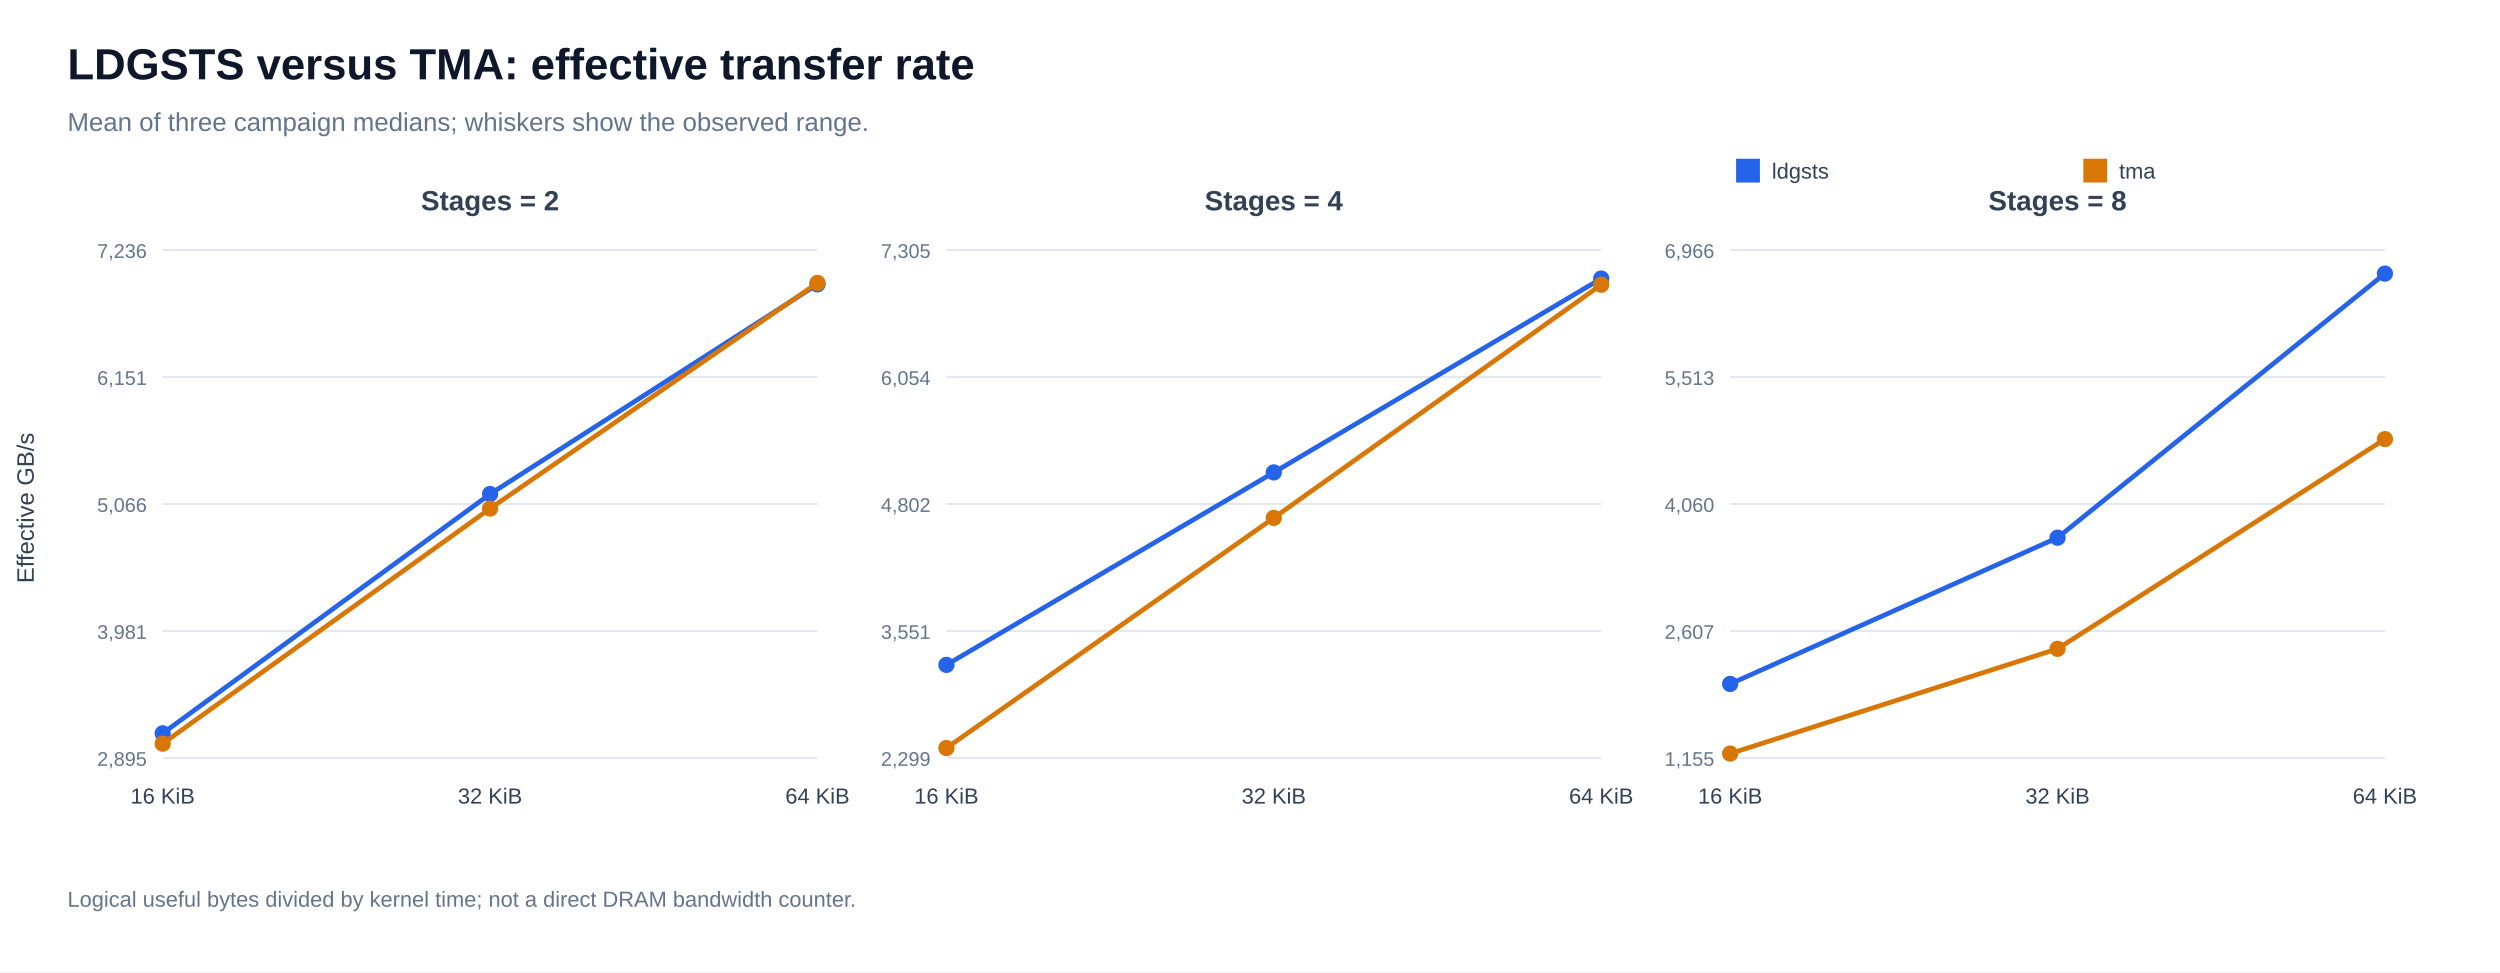
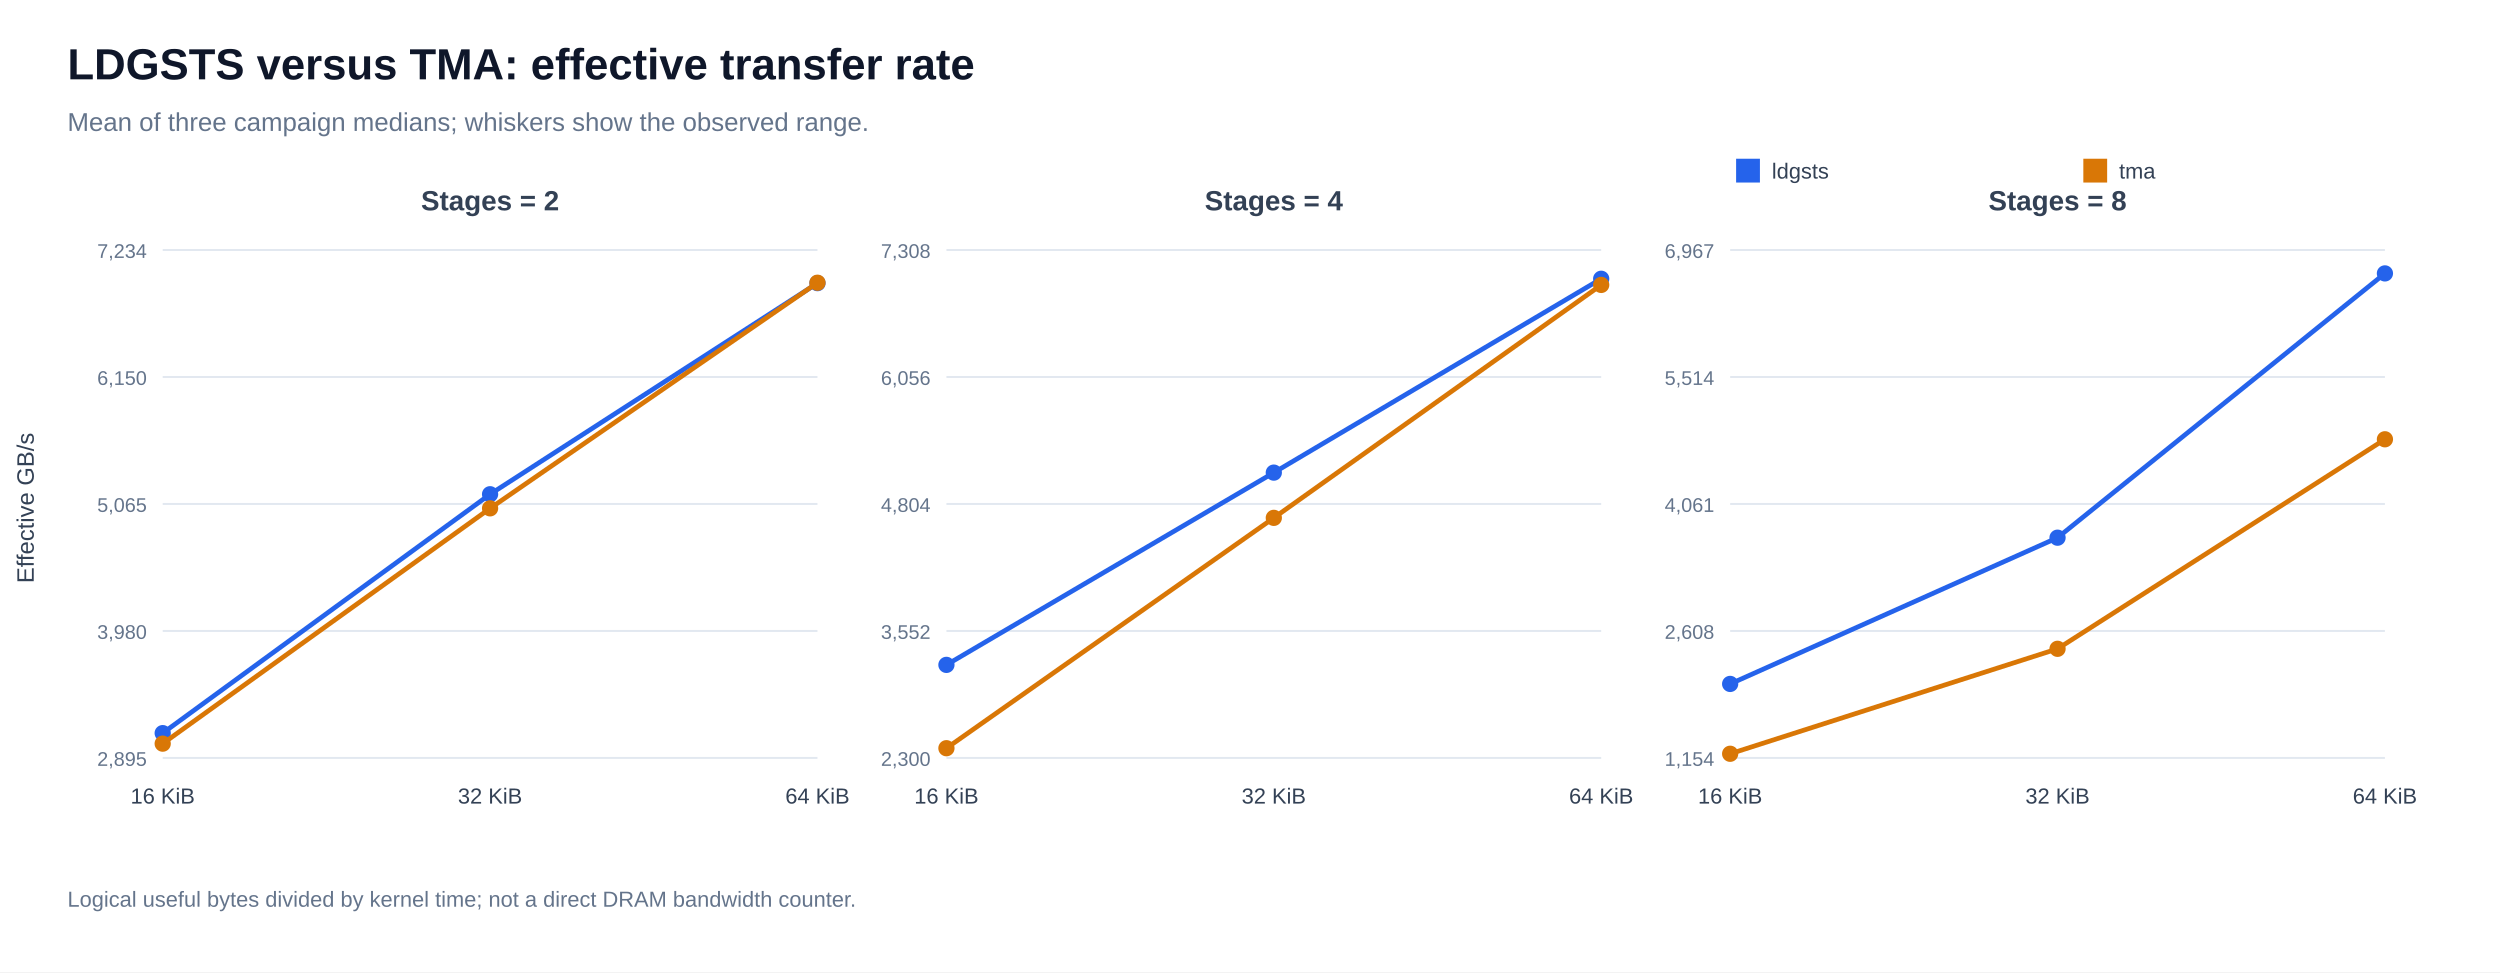
<svg xmlns="http://www.w3.org/2000/svg" width="1260" height="490" viewBox="0 0 1260 490" role="img" aria-label="LDGSTS versus TMA: effective transfer rate">
  <rect width="100%" height="100%" fill="#ffffff" />
  <text x="34.0" y="40.0" font-family="Arial, sans-serif" font-size="22" fill="#0f172a" font-weight="700">LDGSTS versus TMA: effective transfer rate</text>
  <text x="34.0" y="66.0" font-family="Arial, sans-serif" font-size="13" fill="#64748b">Mean of three campaign medians; whiskers show the observed range.</text>
  <text x="247.0" y="106.0" font-family="Arial, sans-serif" font-size="14" fill="#334155" text-anchor="middle" font-weight="700">Stages = 2</text>
  <line x1="82.0" y1="382.0" x2="412.0" y2="382.0" stroke="#e2e8f0" />
  <text x="74.0" y="386.0" font-family="Arial, sans-serif" font-size="10" fill="#64748b" text-anchor="end">2,895</text>
  <line x1="82.0" y1="318.0" x2="412.0" y2="318.0" stroke="#e2e8f0" />
-   <text x="74.0" y="322.0" font-family="Arial, sans-serif" font-size="10" fill="#64748b" text-anchor="end">3,981</text>
+   <text x="74.0" y="322.0" font-family="Arial, sans-serif" font-size="10" fill="#64748b" text-anchor="end">3,980</text>
  <line x1="82.0" y1="254.0" x2="412.0" y2="254.0" stroke="#e2e8f0" />
-   <text x="74.0" y="258.0" font-family="Arial, sans-serif" font-size="10" fill="#64748b" text-anchor="end">5,066</text>
+   <text x="74.0" y="258.0" font-family="Arial, sans-serif" font-size="10" fill="#64748b" text-anchor="end">5,065</text>
  <line x1="82.0" y1="190.0" x2="412.0" y2="190.0" stroke="#e2e8f0" />
-   <text x="74.0" y="194.0" font-family="Arial, sans-serif" font-size="10" fill="#64748b" text-anchor="end">6,151</text>
+   <text x="74.0" y="194.0" font-family="Arial, sans-serif" font-size="10" fill="#64748b" text-anchor="end">6,150</text>
  <line x1="82.0" y1="126.0" x2="412.0" y2="126.0" stroke="#e2e8f0" />
-   <text x="74.0" y="130.0" font-family="Arial, sans-serif" font-size="10" fill="#64748b" text-anchor="end">7,236</text>
+   <text x="74.0" y="130.0" font-family="Arial, sans-serif" font-size="10" fill="#64748b" text-anchor="end">7,234</text>
  <text x="82.0" y="405.0" font-family="Arial, sans-serif" font-size="11" fill="#334155" text-anchor="middle">16 KiB</text>
  <text x="247.0" y="405.0" font-family="Arial, sans-serif" font-size="11" fill="#334155" text-anchor="middle">32 KiB</text>
  <text x="412.0" y="405.0" font-family="Arial, sans-serif" font-size="11" fill="#334155" text-anchor="middle">64 KiB</text>
-   <polyline points="82.0,369.6 247.0,249.0 412.0,143.3" fill="none" stroke="#2563eb" stroke-width="2.4" />
-   <line x1="82.0" y1="369.6" x2="82.0" y2="369.5" stroke="#2563eb" stroke-width="1.5" />
-   <circle cx="82.0" cy="369.6" r="4.1" fill="#2563eb" />
-   <line x1="247.0" y1="249.1" x2="247.0" y2="248.9" stroke="#2563eb" stroke-width="1.5" />
-   <circle cx="247.0" cy="249.0" r="4.1" fill="#2563eb" />
-   <line x1="412.0" y1="143.8" x2="412.0" y2="142.9" stroke="#2563eb" stroke-width="1.5" />
-   <circle cx="412.0" cy="143.3" r="4.1" fill="#2563eb" />
-   <polyline points="82.0,374.8 247.0,256.3 412.0,142.6" fill="none" stroke="#d97706" stroke-width="2.4" />
+   <polyline points="82.0,369.5 247.0,249.1 412.0,142.7" fill="none" stroke="#2563eb" stroke-width="2.4" />
+   <line x1="82.0" y1="369.6" x2="82.0" y2="369.4" stroke="#2563eb" stroke-width="1.5" />
+   <circle cx="82.0" cy="369.5" r="4.1" fill="#2563eb" />
+   <line x1="247.0" y1="249.1" x2="247.0" y2="249.0" stroke="#2563eb" stroke-width="1.5" />
+   <circle cx="247.0" cy="249.1" r="4.1" fill="#2563eb" />
+   <line x1="412.0" y1="142.9" x2="412.0" y2="142.5" stroke="#2563eb" stroke-width="1.5" />
+   <circle cx="412.0" cy="142.7" r="4.1" fill="#2563eb" />
+   <polyline points="82.0,374.8 247.0,256.2 412.0,142.5" fill="none" stroke="#d97706" stroke-width="2.4" />
  <line x1="82.0" y1="374.9" x2="82.0" y2="374.7" stroke="#d97706" stroke-width="1.5" />
  <circle cx="82.0" cy="374.8" r="4.1" fill="#d97706" />
-   <line x1="247.0" y1="256.5" x2="247.0" y2="256.2" stroke="#d97706" stroke-width="1.5" />
-   <circle cx="247.0" cy="256.3" r="4.1" fill="#d97706" />
-   <line x1="412.0" y1="142.7" x2="412.0" y2="142.4" stroke="#d97706" stroke-width="1.5" />
-   <circle cx="412.0" cy="142.6" r="4.1" fill="#d97706" />
+   <line x1="247.0" y1="256.3" x2="247.0" y2="256.1" stroke="#d97706" stroke-width="1.5" />
+   <circle cx="247.0" cy="256.2" r="4.1" fill="#d97706" />
+   <line x1="412.0" y1="142.6" x2="412.0" y2="142.4" stroke="#d97706" stroke-width="1.5" />
+   <circle cx="412.0" cy="142.5" r="4.1" fill="#d97706" />
  <text x="642.0" y="106.0" font-family="Arial, sans-serif" font-size="14" fill="#334155" text-anchor="middle" font-weight="700">Stages = 4</text>
  <line x1="477.0" y1="382.0" x2="807.0" y2="382.0" stroke="#e2e8f0" />
-   <text x="469.0" y="386.0" font-family="Arial, sans-serif" font-size="10" fill="#64748b" text-anchor="end">2,299</text>
+   <text x="469.0" y="386.0" font-family="Arial, sans-serif" font-size="10" fill="#64748b" text-anchor="end">2,300</text>
  <line x1="477.0" y1="318.0" x2="807.0" y2="318.0" stroke="#e2e8f0" />
-   <text x="469.0" y="322.0" font-family="Arial, sans-serif" font-size="10" fill="#64748b" text-anchor="end">3,551</text>
+   <text x="469.0" y="322.0" font-family="Arial, sans-serif" font-size="10" fill="#64748b" text-anchor="end">3,552</text>
  <line x1="477.0" y1="254.0" x2="807.0" y2="254.0" stroke="#e2e8f0" />
-   <text x="469.0" y="258.0" font-family="Arial, sans-serif" font-size="10" fill="#64748b" text-anchor="end">4,802</text>
+   <text x="469.0" y="258.0" font-family="Arial, sans-serif" font-size="10" fill="#64748b" text-anchor="end">4,804</text>
  <line x1="477.0" y1="190.0" x2="807.0" y2="190.0" stroke="#e2e8f0" />
-   <text x="469.0" y="194.0" font-family="Arial, sans-serif" font-size="10" fill="#64748b" text-anchor="end">6,054</text>
+   <text x="469.0" y="194.0" font-family="Arial, sans-serif" font-size="10" fill="#64748b" text-anchor="end">6,056</text>
  <line x1="477.0" y1="126.0" x2="807.0" y2="126.0" stroke="#e2e8f0" />
-   <text x="469.0" y="130.0" font-family="Arial, sans-serif" font-size="10" fill="#64748b" text-anchor="end">7,305</text>
+   <text x="469.0" y="130.0" font-family="Arial, sans-serif" font-size="10" fill="#64748b" text-anchor="end">7,308</text>
  <text x="477.0" y="405.0" font-family="Arial, sans-serif" font-size="11" fill="#334155" text-anchor="middle">16 KiB</text>
  <text x="642.0" y="405.0" font-family="Arial, sans-serif" font-size="11" fill="#334155" text-anchor="middle">32 KiB</text>
  <text x="807.0" y="405.0" font-family="Arial, sans-serif" font-size="11" fill="#334155" text-anchor="middle">64 KiB</text>
-   <polyline points="477.0,335.1 642.0,238.1 807.0,140.4" fill="none" stroke="#2563eb" stroke-width="2.4" />
+   <polyline points="477.0,335.1 642.0,238.2 807.0,140.5" fill="none" stroke="#2563eb" stroke-width="2.4" />
  <line x1="477.0" y1="335.1" x2="477.0" y2="335.1" stroke="#2563eb" stroke-width="1.5" />
  <circle cx="477.0" cy="335.1" r="4.1" fill="#2563eb" />
-   <line x1="642.0" y1="238.2" x2="642.0" y2="238.0" stroke="#2563eb" stroke-width="1.5" />
-   <circle cx="642.0" cy="238.1" r="4.1" fill="#2563eb" />
-   <line x1="807.0" y1="140.4" x2="807.0" y2="140.4" stroke="#2563eb" stroke-width="1.5" />
-   <circle cx="807.0" cy="140.4" r="4.1" fill="#2563eb" />
-   <polyline points="477.0,377.0 642.0,261.0 807.0,143.5" fill="none" stroke="#d97706" stroke-width="2.4" />
-   <line x1="477.0" y1="377.1" x2="477.0" y2="376.9" stroke="#d97706" stroke-width="1.5" />
-   <circle cx="477.0" cy="377.0" r="4.1" fill="#d97706" />
-   <line x1="642.0" y1="261.1" x2="642.0" y2="260.9" stroke="#d97706" stroke-width="1.5" />
+   <line x1="642.0" y1="238.2" x2="642.0" y2="238.1" stroke="#2563eb" stroke-width="1.5" />
+   <circle cx="642.0" cy="238.2" r="4.1" fill="#2563eb" />
+   <line x1="807.0" y1="140.5" x2="807.0" y2="140.4" stroke="#2563eb" stroke-width="1.5" />
+   <circle cx="807.0" cy="140.5" r="4.1" fill="#2563eb" />
+   <polyline points="477.0,377.1 642.0,261.0 807.0,143.6" fill="none" stroke="#d97706" stroke-width="2.4" />
+   <line x1="477.0" y1="377.1" x2="477.0" y2="377.1" stroke="#d97706" stroke-width="1.5" />
+   <circle cx="477.0" cy="377.1" r="4.1" fill="#d97706" />
+   <line x1="642.0" y1="261.0" x2="642.0" y2="260.9" stroke="#d97706" stroke-width="1.5" />
  <circle cx="642.0" cy="261.0" r="4.1" fill="#d97706" />
-   <line x1="807.0" y1="143.7" x2="807.0" y2="143.4" stroke="#d97706" stroke-width="1.5" />
-   <circle cx="807.0" cy="143.5" r="4.1" fill="#d97706" />
+   <line x1="807.0" y1="143.7" x2="807.0" y2="143.5" stroke="#d97706" stroke-width="1.5" />
+   <circle cx="807.0" cy="143.6" r="4.1" fill="#d97706" />
  <text x="1037.0" y="106.0" font-family="Arial, sans-serif" font-size="14" fill="#334155" text-anchor="middle" font-weight="700">Stages = 8</text>
  <line x1="872.0" y1="382.0" x2="1202.0" y2="382.0" stroke="#e2e8f0" />
-   <text x="864.0" y="386.0" font-family="Arial, sans-serif" font-size="10" fill="#64748b" text-anchor="end">1,155</text>
+   <text x="864.0" y="386.0" font-family="Arial, sans-serif" font-size="10" fill="#64748b" text-anchor="end">1,154</text>
  <line x1="872.0" y1="318.0" x2="1202.0" y2="318.0" stroke="#e2e8f0" />
-   <text x="864.0" y="322.0" font-family="Arial, sans-serif" font-size="10" fill="#64748b" text-anchor="end">2,607</text>
+   <text x="864.0" y="322.0" font-family="Arial, sans-serif" font-size="10" fill="#64748b" text-anchor="end">2,608</text>
  <line x1="872.0" y1="254.0" x2="1202.0" y2="254.0" stroke="#e2e8f0" />
-   <text x="864.0" y="258.0" font-family="Arial, sans-serif" font-size="10" fill="#64748b" text-anchor="end">4,060</text>
+   <text x="864.0" y="258.0" font-family="Arial, sans-serif" font-size="10" fill="#64748b" text-anchor="end">4,061</text>
  <line x1="872.0" y1="190.0" x2="1202.0" y2="190.0" stroke="#e2e8f0" />
-   <text x="864.0" y="194.0" font-family="Arial, sans-serif" font-size="10" fill="#64748b" text-anchor="end">5,513</text>
+   <text x="864.0" y="194.0" font-family="Arial, sans-serif" font-size="10" fill="#64748b" text-anchor="end">5,514</text>
  <line x1="872.0" y1="126.0" x2="1202.0" y2="126.0" stroke="#e2e8f0" />
-   <text x="864.0" y="130.0" font-family="Arial, sans-serif" font-size="10" fill="#64748b" text-anchor="end">6,966</text>
+   <text x="864.0" y="130.0" font-family="Arial, sans-serif" font-size="10" fill="#64748b" text-anchor="end">6,967</text>
  <text x="872.0" y="405.0" font-family="Arial, sans-serif" font-size="11" fill="#334155" text-anchor="middle">16 KiB</text>
  <text x="1037.0" y="405.0" font-family="Arial, sans-serif" font-size="11" fill="#334155" text-anchor="middle">32 KiB</text>
  <text x="1202.0" y="405.0" font-family="Arial, sans-serif" font-size="11" fill="#334155" text-anchor="middle">64 KiB</text>
-   <polyline points="872.0,344.7 1037.0,271.0 1202.0,137.9" fill="none" stroke="#2563eb" stroke-width="2.4" />
+   <polyline points="872.0,344.7 1037.0,271.0 1202.0,137.8" fill="none" stroke="#2563eb" stroke-width="2.4" />
  <line x1="872.0" y1="344.7" x2="872.0" y2="344.7" stroke="#2563eb" stroke-width="1.5" />
  <circle cx="872.0" cy="344.7" r="4.1" fill="#2563eb" />
  <line x1="1037.0" y1="271.0" x2="1037.0" y2="271.0" stroke="#2563eb" stroke-width="1.5" />
  <circle cx="1037.0" cy="271.0" r="4.1" fill="#2563eb" />
  <line x1="1202.0" y1="137.9" x2="1202.0" y2="137.8" stroke="#2563eb" stroke-width="1.5" />
-   <circle cx="1202.0" cy="137.9" r="4.1" fill="#2563eb" />
-   <polyline points="872.0,379.8 1037.0,327.0 1202.0,221.3" fill="none" stroke="#d97706" stroke-width="2.4" />
-   <line x1="872.0" y1="379.9" x2="872.0" y2="379.8" stroke="#d97706" stroke-width="1.5" />
-   <circle cx="872.0" cy="379.8" r="4.1" fill="#d97706" />
+   <circle cx="1202.0" cy="137.8" r="4.1" fill="#2563eb" />
+   <polyline points="872.0,379.9 1037.0,327.0 1202.0,221.4" fill="none" stroke="#d97706" stroke-width="2.4" />
+   <line x1="872.0" y1="379.9" x2="872.0" y2="379.9" stroke="#d97706" stroke-width="1.5" />
+   <circle cx="872.0" cy="379.9" r="4.1" fill="#d97706" />
  <line x1="1037.0" y1="327.0" x2="1037.0" y2="327.0" stroke="#d97706" stroke-width="1.5" />
  <circle cx="1037.0" cy="327.0" r="4.1" fill="#d97706" />
-   <line x1="1202.0" y1="221.3" x2="1202.0" y2="221.3" stroke="#d97706" stroke-width="1.5" />
-   <circle cx="1202.0" cy="221.3" r="4.1" fill="#d97706" />
+   <line x1="1202.0" y1="221.6" x2="1202.0" y2="221.3" stroke="#d97706" stroke-width="1.5" />
+   <circle cx="1202.0" cy="221.4" r="4.1" fill="#d97706" />
  <rect x="875" y="80" width="12" height="12" fill="#2563eb" />
  <text x="893.0" y="90.0" font-family="Arial, sans-serif" font-size="11" fill="#334155">ldgsts</text>
  <rect x="1050" y="80" width="12" height="12" fill="#d97706" />
  <text x="1068.0" y="90.0" font-family="Arial, sans-serif" font-size="11" fill="#334155">tma</text>
  <text x="17.0" y="256.0" font-family="Arial, sans-serif" font-size="12" fill="#334155" text-anchor="middle" transform="rotate(-90 17 256)">Effective GB/s</text>
  <text x="34.0" y="457.0" font-family="Arial, sans-serif" font-size="11" fill="#64748b">Logical useful bytes divided by kernel time; not a direct DRAM bandwidth counter.</text>
</svg>
